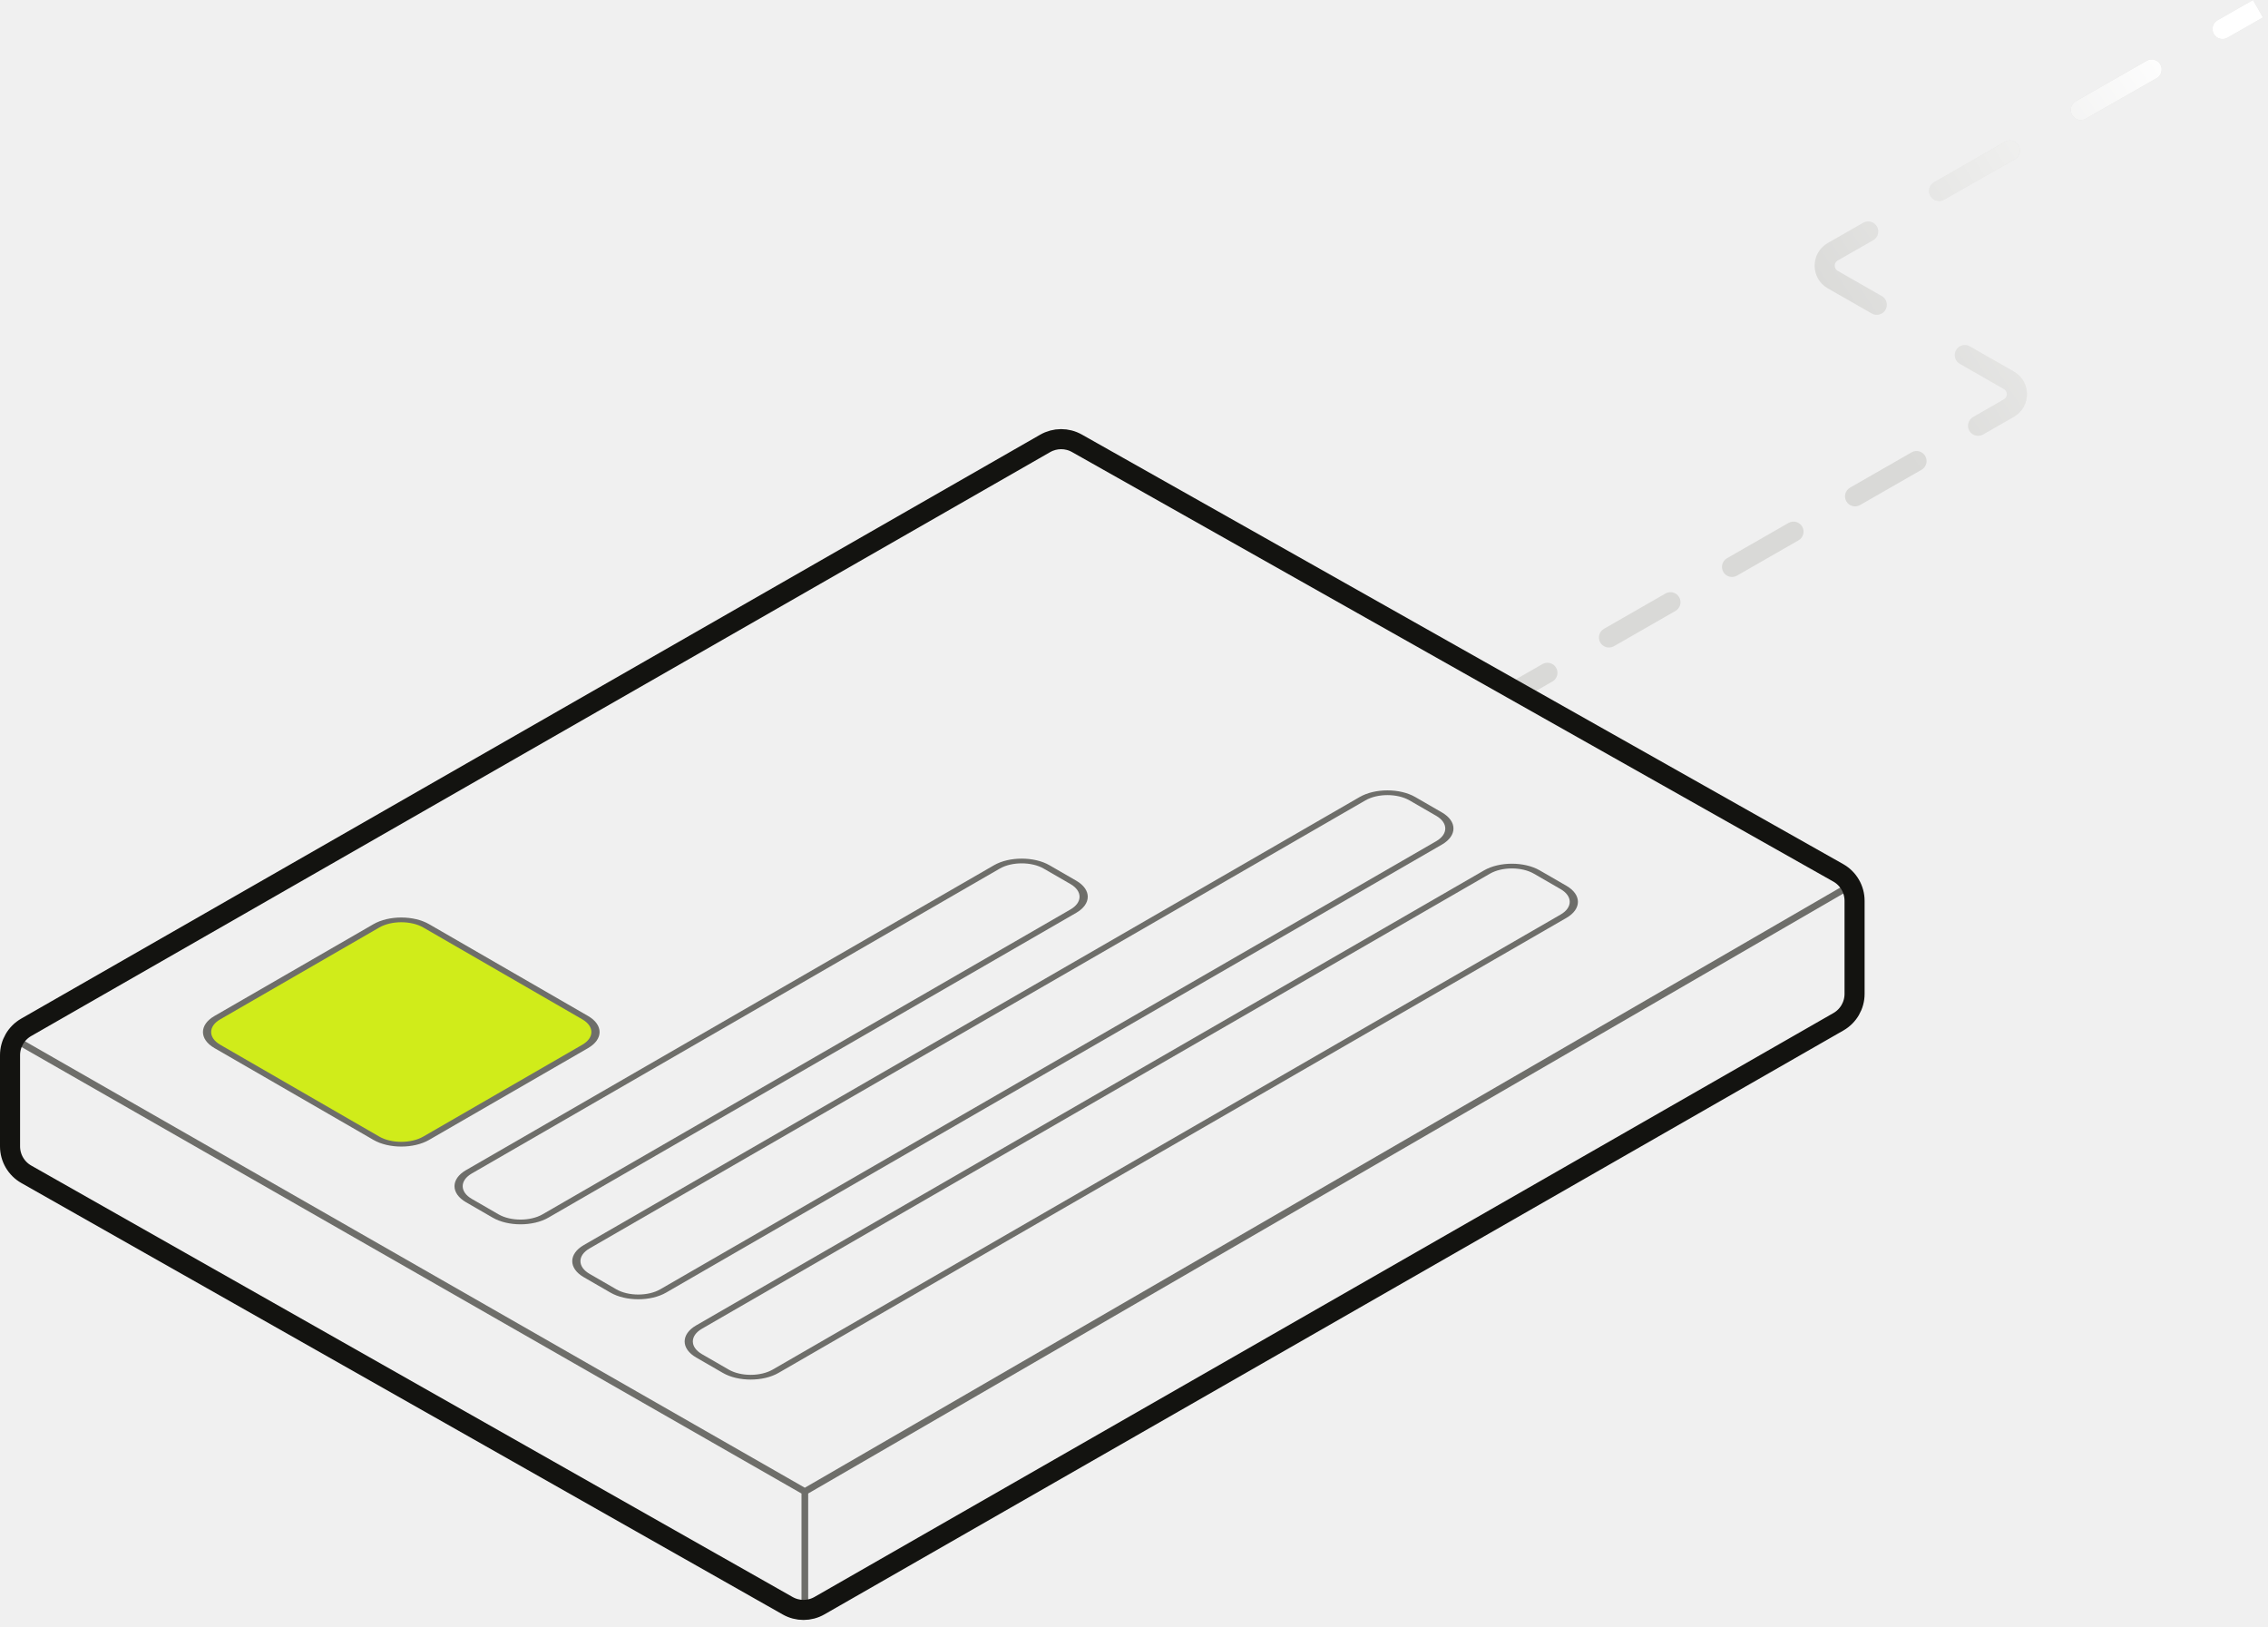
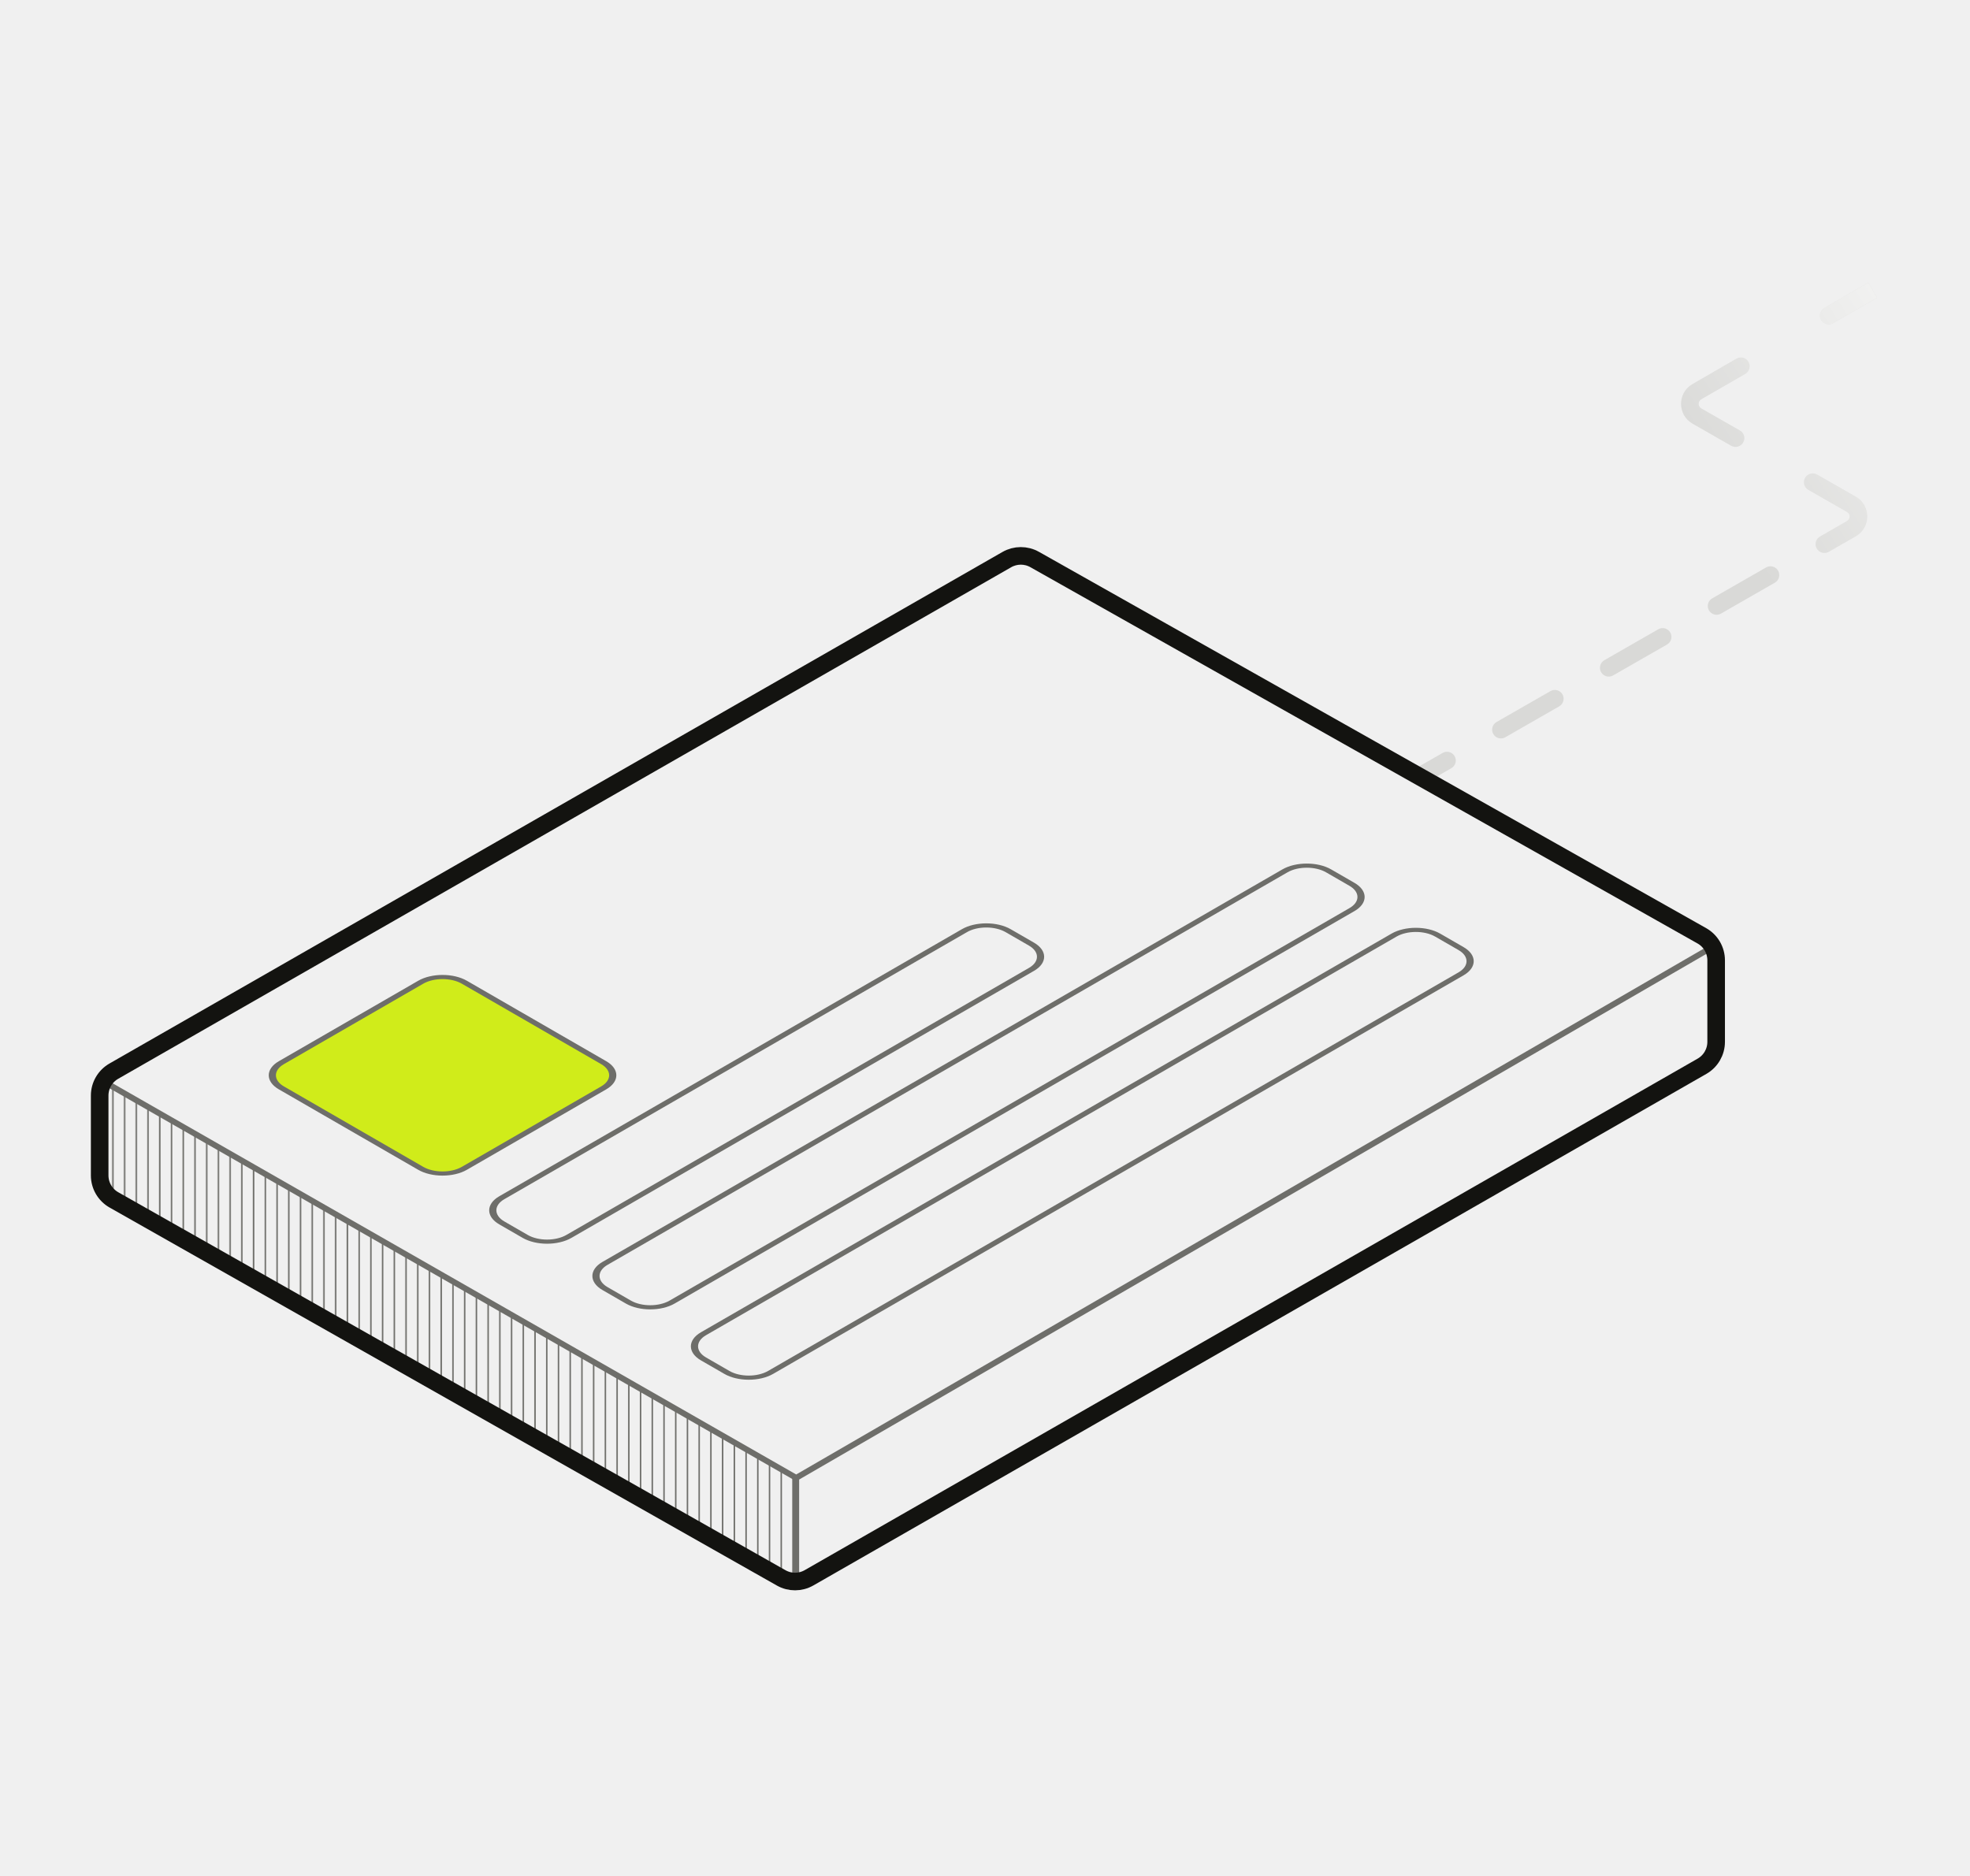
- <svg xmlns="http://www.w3.org/2000/svg" width="339" height="243" viewBox="0 0 339 243" fill="none">
-   <path d="M225.954 101.874C225.235 102.286 224.987 103.203 225.399 103.921C225.811 104.64 226.728 104.889 227.446 104.476L226.7 103.175L225.954 101.874ZM273.947 41.786L273.203 43.088L273.947 41.786ZM273.947 37.618L273.203 36.316L273.947 37.618ZM300.263 60.988L301.01 62.289L300.263 60.988ZM232.044 101.84C232.763 101.428 233.011 100.511 232.599 99.792C232.187 99.074 231.27 98.825 230.552 99.237L231.298 100.539L232.044 101.84ZM239.747 93.964C239.028 94.376 238.78 95.293 239.192 96.011C239.604 96.73 240.521 96.978 241.24 96.566L240.493 95.265L239.747 93.964ZM250.435 91.293C251.154 90.881 251.402 89.964 250.99 89.246C250.578 88.527 249.661 88.278 248.942 88.691L249.689 89.992L250.435 91.293ZM258.138 83.417C257.419 83.829 257.171 84.746 257.583 85.465C257.995 86.183 258.912 86.432 259.63 86.019L258.884 84.718L258.138 83.417ZM268.826 80.746C269.544 80.334 269.793 79.417 269.381 78.699C268.969 77.98 268.052 77.731 267.333 78.144L268.079 79.445L268.826 80.746ZM276.529 72.87C275.81 73.282 275.562 74.199 275.974 74.918C276.386 75.636 277.302 75.885 278.021 75.473L277.275 74.171L276.529 72.87ZM287.216 70.199C287.935 69.787 288.184 68.871 287.771 68.152C287.359 67.433 286.443 67.185 285.724 67.597L286.47 68.898L287.216 70.199ZM294.919 62.323C294.201 62.736 293.952 63.652 294.364 64.371C294.777 65.09 295.693 65.338 296.412 64.926L295.666 63.625L294.919 62.323ZM294.426 51.761C293.707 51.35 292.79 51.6 292.379 52.319C291.968 53.038 292.218 53.955 292.938 54.365L293.682 53.063L294.426 51.761ZM279.781 46.847C280.5 47.258 281.416 47.009 281.828 46.289C282.239 45.57 281.989 44.654 281.269 44.243L280.525 45.545L279.781 46.847ZM279.987 35.895C280.706 35.483 280.956 34.567 280.545 33.848C280.134 33.129 279.218 32.879 278.499 33.29L279.243 34.592L279.987 35.895ZM289.091 27.237C288.372 27.648 288.122 28.564 288.533 29.284C288.944 30.003 289.86 30.253 290.579 29.842L289.835 28.539L289.091 27.237ZM301.172 23.789C301.891 23.378 302.141 22.462 301.73 21.742C301.319 21.023 300.402 20.773 299.683 21.184L300.427 22.487L301.172 23.789ZM310.275 15.132C309.556 15.543 309.306 16.459 309.717 17.178C310.128 17.898 311.045 18.147 311.764 17.736L311.02 16.434L310.275 15.132ZM322.356 11.684C323.075 11.273 323.325 10.356 322.914 9.637C322.503 8.918 321.587 8.668 320.868 9.079L321.612 10.381L322.356 11.684ZM331.46 3.026C330.741 3.437 330.491 4.354 330.902 5.073C331.313 5.792 332.229 6.042 332.948 5.631L332.204 4.329L331.46 3.026ZM226.7 103.175L227.446 104.476L232.044 101.84L231.298 100.539L230.552 99.237L225.954 101.874L226.7 103.175ZM240.493 95.265L241.24 96.566L250.435 91.293L249.689 89.992L248.942 88.691L239.747 93.964L240.493 95.265ZM258.884 84.718L259.63 86.019L268.826 80.746L268.079 79.445L267.333 78.144L258.138 83.417L258.884 84.718ZM277.275 74.171L278.021 75.473L287.216 70.199L286.47 68.898L285.724 67.597L276.529 72.87L277.275 74.171ZM295.666 63.625L296.412 64.926L301.01 62.289L300.263 60.988L299.517 59.687L294.919 62.323L295.666 63.625ZM300.263 60.988L301.01 62.289C303.625 60.789 303.622 57.016 301.004 55.52L300.26 56.822L299.516 58.125C300.12 58.47 300.121 59.341 299.517 59.687L300.263 60.988ZM300.26 56.822L301.004 55.52L294.426 51.761L293.682 53.063L292.938 54.365L299.516 58.125L300.26 56.822ZM280.525 45.545L281.269 44.243L274.691 40.484L273.947 41.786L273.203 43.088L279.781 46.847L280.525 45.545ZM273.947 41.786L274.691 40.484C274.086 40.138 274.086 39.266 274.691 38.921L273.947 37.618L273.203 36.316C270.583 37.813 270.583 41.591 273.203 43.088L273.947 41.786ZM273.947 37.618L274.691 38.921L279.987 35.895L279.243 34.592L278.499 33.29L273.203 36.316L273.947 37.618ZM289.835 28.539L290.579 29.842L301.172 23.789L300.427 22.487L299.683 21.184L289.091 27.237L289.835 28.539ZM311.02 16.434L311.764 17.736L322.356 11.684L321.612 10.381L320.868 9.079L310.275 15.132L311.02 16.434ZM332.204 4.329L332.948 5.631L338.244 2.605L337.5 1.302L336.756 -0L331.46 3.026L332.204 4.329Z" fill="#D9D9D7" />
-   <path d="M225.954 101.874C225.235 102.286 224.987 103.203 225.399 103.921C225.811 104.64 226.728 104.889 227.446 104.476L226.7 103.175L225.954 101.874ZM273.947 41.786L273.203 43.088L273.947 41.786ZM273.947 37.618L273.203 36.316L273.947 37.618ZM300.263 60.988L301.01 62.289L300.263 60.988ZM232.044 101.84C232.763 101.428 233.011 100.511 232.599 99.792C232.187 99.074 231.27 98.825 230.552 99.237L231.298 100.539L232.044 101.84ZM239.747 93.964C239.028 94.376 238.78 95.293 239.192 96.011C239.604 96.73 240.521 96.978 241.24 96.566L240.493 95.265L239.747 93.964ZM250.435 91.293C251.154 90.881 251.402 89.964 250.99 89.246C250.578 88.527 249.661 88.278 248.942 88.691L249.689 89.992L250.435 91.293ZM258.138 83.417C257.419 83.829 257.171 84.746 257.583 85.465C257.995 86.183 258.912 86.432 259.63 86.019L258.884 84.718L258.138 83.417ZM268.826 80.746C269.544 80.334 269.793 79.417 269.381 78.699C268.969 77.98 268.052 77.731 267.333 78.144L268.079 79.445L268.826 80.746ZM276.529 72.87C275.81 73.282 275.562 74.199 275.974 74.918C276.386 75.636 277.302 75.885 278.021 75.473L277.275 74.171L276.529 72.87ZM287.216 70.199C287.935 69.787 288.184 68.871 287.771 68.152C287.359 67.433 286.443 67.185 285.724 67.597L286.47 68.898L287.216 70.199ZM294.919 62.323C294.201 62.736 293.952 63.652 294.364 64.371C294.777 65.09 295.693 65.338 296.412 64.926L295.666 63.625L294.919 62.323ZM294.426 51.761C293.707 51.35 292.79 51.6 292.379 52.319C291.968 53.038 292.218 53.955 292.938 54.365L293.682 53.063L294.426 51.761ZM279.781 46.847C280.5 47.258 281.416 47.009 281.828 46.289C282.239 45.57 281.989 44.654 281.269 44.243L280.525 45.545L279.781 46.847ZM279.987 35.895C280.706 35.483 280.956 34.567 280.545 33.848C280.134 33.129 279.218 32.879 278.499 33.29L279.243 34.592L279.987 35.895ZM289.091 27.237C288.372 27.648 288.122 28.564 288.533 29.284C288.944 30.003 289.86 30.253 290.579 29.842L289.835 28.539L289.091 27.237ZM301.172 23.789C301.891 23.378 302.141 22.462 301.73 21.742C301.319 21.023 300.402 20.773 299.683 21.184L300.427 22.487L301.172 23.789ZM310.275 15.132C309.556 15.543 309.306 16.459 309.717 17.178C310.128 17.898 311.045 18.147 311.764 17.736L311.02 16.434L310.275 15.132ZM322.356 11.684C323.075 11.273 323.325 10.356 322.914 9.637C322.503 8.918 321.587 8.668 320.868 9.079L321.612 10.381L322.356 11.684ZM331.46 3.026C330.741 3.437 330.491 4.354 330.902 5.073C331.313 5.792 332.229 6.042 332.948 5.631L332.204 4.329L331.46 3.026ZM226.7 103.175L227.446 104.476L232.044 101.84L231.298 100.539L230.552 99.237L225.954 101.874L226.7 103.175ZM240.493 95.265L241.24 96.566L250.435 91.293L249.689 89.992L248.942 88.691L239.747 93.964L240.493 95.265ZM258.884 84.718L259.63 86.019L268.826 80.746L268.079 79.445L267.333 78.144L258.138 83.417L258.884 84.718ZM277.275 74.171L278.021 75.473L287.216 70.199L286.47 68.898L285.724 67.597L276.529 72.87L277.275 74.171ZM295.666 63.625L296.412 64.926L301.01 62.289L300.263 60.988L299.517 59.687L294.919 62.323L295.666 63.625ZM300.263 60.988L301.01 62.289C303.625 60.789 303.622 57.016 301.004 55.52L300.26 56.822L299.516 58.125C300.12 58.47 300.121 59.341 299.517 59.687L300.263 60.988ZM300.26 56.822L301.004 55.52L294.426 51.761L293.682 53.063L292.938 54.365L299.516 58.125L300.26 56.822ZM280.525 45.545L281.269 44.243L274.691 40.484L273.947 41.786L273.203 43.088L279.781 46.847L280.525 45.545ZM273.947 41.786L274.691 40.484C274.086 40.138 274.086 39.266 274.691 38.921L273.947 37.618L273.203 36.316C270.583 37.813 270.583 41.591 273.203 43.088L273.947 41.786ZM273.947 37.618L274.691 38.921L279.987 35.895L279.243 34.592L278.499 33.29L273.203 36.316L273.947 37.618ZM289.835 28.539L290.579 29.842L301.172 23.789L300.427 22.487L299.683 21.184L289.091 27.237L289.835 28.539ZM311.02 16.434L311.764 17.736L322.356 11.684L321.612 10.381L320.868 9.079L310.275 15.132L311.02 16.434ZM332.204 4.329L332.948 5.631L338.244 2.605L337.5 1.302L336.756 -0L331.46 3.026L332.204 4.329Z" fill="url(#paint0_linear_3911_18773)" />
-   <rect x="0.866" width="36.041" height="36.041" rx="4.3" transform="matrix(0.866025 -0.5 0.866025 0.5 28.0164 154.656)" fill="#D0EC1A" stroke="#6E6E6A" />
-   <rect x="0.866" width="99.712" height="13.208" rx="4.3" transform="matrix(0.866025 -0.5 0.866025 0.5 65.616 177.691)" stroke="#6E6E6A" />
-   <rect x="0.866" width="142.509" height="13.208" rx="4.3" transform="matrix(0.866025 -0.5 0.866025 0.5 83.2156 188.891)" stroke="#6E6E6A" />
-   <rect x="0.866" width="144.591" height="13.208" rx="4.3" transform="matrix(0.866025 -0.5 0.866025 0.5 100.016 200.891)" stroke="#6E6E6A" />
-   <path d="M1.5 154.903L120.3 222.895M120.3 222.895V240.895M120.3 222.895C182.269 186.985 220.707 164.711 276.288 132.503" stroke="#6E6E6A" />
-   <path d="M1.5 171.306V157.685C1.5 155.965 2.421 154.376 3.914 153.52L156.224 66.259C157.692 65.418 159.494 65.412 160.968 66.243L274.763 130.431C276.271 131.282 277.204 132.879 277.204 134.611V148.521C277.204 150.241 276.284 151.83 274.791 152.686L122.486 239.943C121.015 240.786 119.209 240.791 117.734 239.955L3.934 175.482C2.43 174.63 1.5 173.035 1.5 171.306Z" stroke="#131310" stroke-width="3" />
+ <svg xmlns="http://www.w3.org/2000/svg" width="336" height="320" viewBox="0 0 336 320" fill="none">
+   <path d="M135.5 252V270L17 202V184L135.5 252Z" fill="url(#pattern0_3912_19481)" />
+   <path d="M241.454 131.071C240.735 131.483 240.487 132.4 240.899 133.118C241.311 133.837 242.228 134.085 242.946 133.673L242.2 132.372L241.454 131.071ZM289.428 70.972L288.684 72.274L289.428 70.972ZM315.76 86.019L316.504 84.717L315.76 86.019ZM315.763 90.185L315.017 88.883L315.763 90.185ZM247.544 131.036C248.263 130.624 248.511 129.708 248.099 128.989C247.687 128.27 246.77 128.022 246.052 128.434L246.798 129.735L247.544 131.036ZM255.247 123.161C254.528 123.573 254.28 124.489 254.692 125.208C255.104 125.927 256.021 126.175 256.74 125.763L255.993 124.462L255.247 123.161ZM265.935 120.49C266.654 120.077 266.902 119.161 266.49 118.442C266.078 117.724 265.161 117.475 264.442 117.887L265.189 119.188L265.935 120.49ZM273.638 112.614C272.919 113.026 272.671 113.943 273.083 114.661C273.495 115.38 274.412 115.628 275.13 115.216L274.384 113.915L273.638 112.614ZM284.326 109.943C285.044 109.531 285.293 108.614 284.881 107.895C284.469 107.177 283.552 106.928 282.833 107.34L283.579 108.642L284.326 109.943ZM292.029 102.067C291.31 102.479 291.062 103.396 291.474 104.114C291.886 104.833 292.802 105.082 293.521 104.669L292.775 103.368L292.029 102.067ZM302.716 99.396C303.435 98.984 303.684 98.067 303.271 97.349C302.859 96.63 301.943 96.381 301.224 96.793L301.97 98.095L302.716 99.396ZM310.419 91.52C309.701 91.932 309.452 92.849 309.864 93.568C310.277 94.286 311.193 94.535 311.912 94.123L311.166 92.821L310.419 91.52ZM309.921 80.955C309.202 80.544 308.286 80.794 307.875 81.513C307.464 82.232 307.714 83.148 308.433 83.56L309.177 82.257L309.921 80.955ZM295.267 76.036C295.986 76.447 296.902 76.197 297.313 75.478C297.724 74.759 297.475 73.842 296.755 73.431L296.011 74.734L295.267 76.036ZM297.664 63.781C298.382 63.367 298.627 62.45 298.213 61.732C297.799 61.015 296.882 60.769 296.164 61.183L296.914 62.482L297.664 63.781ZM311.155 52.528C310.437 52.943 310.192 53.86 310.606 54.578C311.02 55.295 311.937 55.541 312.655 55.127L311.905 53.828L311.155 52.528ZM242.2 132.372L242.946 133.673L247.544 131.036L246.798 129.735L246.052 128.434L241.454 131.071L242.2 132.372ZM255.993 124.462L256.74 125.763L265.935 120.49L265.189 119.188L264.442 117.887L255.247 123.161L255.993 124.462ZM274.384 113.915L275.13 115.216L284.326 109.943L283.579 108.642L282.833 107.34L273.638 112.614L274.384 113.915ZM292.775 103.368L293.521 104.669L302.716 99.396L301.97 98.095L301.224 96.793L292.029 102.067L292.775 103.368ZM311.166 92.821L311.912 94.123L316.51 91.486L315.763 90.185L315.017 88.883L310.419 91.52L311.166 92.821ZM315.763 90.185L316.51 91.486C319.125 89.986 319.122 86.212 316.504 84.717L315.76 86.019L315.016 87.321C315.62 87.666 315.621 88.537 315.017 88.883L315.763 90.185ZM315.76 86.019L316.504 84.717L309.921 80.955L309.177 82.257L308.433 83.56L315.016 87.321L315.76 86.019ZM296.011 74.734L296.755 73.431L290.172 69.67L289.428 70.972L288.684 72.274L295.267 76.036L296.011 74.734ZM289.428 70.972L290.172 69.67C289.569 69.325 289.567 68.456 290.169 68.109L289.419 66.81L288.669 65.511C286.062 67.016 286.07 70.781 288.684 72.274L289.428 70.972ZM289.419 66.81L290.169 68.109L297.664 63.781L296.914 62.482L296.164 61.183L288.669 65.511L289.419 66.81ZM311.905 53.828L312.655 55.127L320.15 50.799L319.4 49.5L318.65 48.201L311.155 52.528L311.905 53.828Z" fill="#D9D9D7" />
+   <path d="M241.454 131.071C240.735 131.483 240.487 132.4 240.899 133.118C241.311 133.837 242.228 134.085 242.946 133.673L242.2 132.372L241.454 131.071ZM289.428 70.972L288.684 72.274L289.428 70.972ZM315.76 86.019L316.504 84.717L315.76 86.019ZM315.763 90.185L315.017 88.883L315.763 90.185ZM247.544 131.036C248.263 130.624 248.511 129.708 248.099 128.989C247.687 128.27 246.77 128.022 246.052 128.434L246.798 129.735L247.544 131.036ZM255.247 123.161C254.528 123.573 254.28 124.489 254.692 125.208C255.104 125.927 256.021 126.175 256.74 125.763L255.993 124.462L255.247 123.161ZM265.935 120.49C266.654 120.077 266.902 119.161 266.49 118.442C266.078 117.724 265.161 117.475 264.442 117.887L265.189 119.188L265.935 120.49ZM273.638 112.614C272.919 113.026 272.671 113.943 273.083 114.661C273.495 115.38 274.412 115.628 275.13 115.216L274.384 113.915L273.638 112.614ZM284.326 109.943C285.044 109.531 285.293 108.614 284.881 107.895C284.469 107.177 283.552 106.928 282.833 107.34L283.579 108.642L284.326 109.943ZM292.029 102.067C291.31 102.479 291.062 103.396 291.474 104.114C291.886 104.833 292.802 105.082 293.521 104.669L292.775 103.368L292.029 102.067ZM302.716 99.396C303.435 98.984 303.684 98.067 303.271 97.349C302.859 96.63 301.943 96.381 301.224 96.793L301.97 98.095L302.716 99.396ZM310.419 91.52C309.701 91.932 309.452 92.849 309.864 93.568C310.277 94.286 311.193 94.535 311.912 94.123L311.166 92.821L310.419 91.52ZM309.921 80.955C309.202 80.544 308.286 80.794 307.875 81.513C307.464 82.232 307.714 83.148 308.433 83.56L309.177 82.257L309.921 80.955ZM295.267 76.036C295.986 76.447 296.902 76.197 297.313 75.478C297.724 74.759 297.475 73.842 296.755 73.431L296.011 74.734L295.267 76.036ZM297.664 63.781C298.382 63.367 298.627 62.45 298.213 61.732C297.799 61.015 296.882 60.769 296.164 61.183L296.914 62.482L297.664 63.781ZM311.155 52.528C310.437 52.943 310.192 53.86 310.606 54.578C311.02 55.295 311.937 55.541 312.655 55.127L311.905 53.828L311.155 52.528ZM242.2 132.372L242.946 133.673L247.544 131.036L246.798 129.735L246.052 128.434L241.454 131.071L242.2 132.372ZM255.993 124.462L256.74 125.763L265.935 120.49L265.189 119.188L264.442 117.887L255.247 123.161L255.993 124.462ZM274.384 113.915L275.13 115.216L284.326 109.943L283.579 108.642L282.833 107.34L273.638 112.614L274.384 113.915ZM292.775 103.368L293.521 104.669L302.716 99.396L301.97 98.095L301.224 96.793L292.029 102.067L292.775 103.368ZM311.166 92.821L311.912 94.123L316.51 91.486L315.763 90.185L315.017 88.883L310.419 91.52L311.166 92.821ZM315.763 90.185L316.51 91.486C319.125 89.986 319.122 86.212 316.504 84.717L315.76 86.019L315.016 87.321C315.62 87.666 315.621 88.537 315.017 88.883L315.763 90.185ZM315.76 86.019L316.504 84.717L309.921 80.955L309.177 82.257L308.433 83.56L315.016 87.321L315.76 86.019ZM296.011 74.734L296.755 73.431L290.172 69.67L289.428 70.972L288.684 72.274L295.267 76.036L296.011 74.734ZM289.428 70.972L290.172 69.67C289.569 69.325 289.567 68.456 290.169 68.109L289.419 66.81L288.669 65.511C286.062 67.016 286.07 70.781 288.684 72.274L289.428 70.972ZM289.419 66.81L290.169 68.109L297.664 63.781L296.914 62.482L296.164 61.183L288.669 65.511L289.419 66.81ZM311.905 53.828L312.655 55.127L320.15 50.799L319.4 49.5L318.65 48.201L311.155 52.528L311.905 53.828Z" fill="url(#paint0_linear_3912_19481)" />
+   <rect x="0.866" width="36.041" height="36.041" rx="4.3" transform="matrix(0.866025 -0.5 0.866025 0.5 43.5164 183.852)" fill="#D0EC1A" stroke="#6E6E6A" />
+   <rect x="0.866" width="99.712" height="13.208" rx="4.3" transform="matrix(0.866025 -0.5 0.866025 0.5 81.116 206.888)" stroke="#6E6E6A" />
+   <rect x="0.866" width="142.509" height="13.208" rx="4.3" transform="matrix(0.866025 -0.5 0.866025 0.5 98.7156 218.088)" stroke="#6E6E6A" />
+   <rect x="0.866" width="144.591" height="13.208" rx="4.3" transform="matrix(0.866025 -0.5 0.866025 0.5 115.516 230.088)" stroke="#6E6E6A" />
+   <path d="M17 184.099L135.8 252.092M135.8 252.092V270.092M135.8 252.092C197.769 216.182 236.207 193.908 291.788 161.7" stroke="#6E6E6A" />
+   <path d="M17 200.503V186.882C17 185.161 17.921 183.572 19.414 182.717L171.724 95.456C173.192 94.615 174.994 94.609 176.468 95.44L290.263 159.627C291.771 160.478 292.704 162.076 292.704 163.808V177.717C292.704 179.438 291.784 181.027 290.291 181.882L137.986 269.14C136.515 269.983 134.709 269.987 133.234 269.152L19.434 204.679C17.93 203.827 17 202.232 17 200.503Z" stroke="#131310" stroke-width="3" />
  <defs>
-     <linearGradient id="paint0_linear_3911_18773" x1="344.5" y1="11.303" x2="276.5" y2="55.303" gradientUnits="userSpaceOnUse">
+     <linearGradient id="paint0_linear_3912_19481" x1="360" y1="40.499" x2="292" y2="84.499" gradientUnits="userSpaceOnUse">
      <stop offset="0.173" stop-color="white" />
      <stop offset="1" stop-color="white" stop-opacity="0" />
    </linearGradient>
+     <pattern id="pattern0_3912_19481" patternUnits="userSpaceOnUse" patternTransform="matrix(16 0 0 16 68.25 219)" preserveAspectRatio="none" viewBox="0 0 64 64" width="1" height="1">
+       <g id="pattern0_3912_19481_inner">
+         <g clip-path="url(#clip0_3912_19481)">
+           <path d="M4 96V-32" stroke="#6E6E6A" />
+           <path d="M12 96V-32" stroke="#6E6E6A" />
+           <path d="M20 96V-32" stroke="#6E6E6A" />
+           <path d="M28 96V-32" stroke="#6E6E6A" />
+           <path d="M36 96V-32" stroke="#6E6E6A" />
+           <path d="M44 96V-32" stroke="#6E6E6A" />
+           <path d="M52 96V-32" stroke="#6E6E6A" />
+           <path d="M60 96V-32" stroke="#6E6E6A" />
+         </g>
+       </g>
+     </pattern>
+     <clipPath id="clip0_3912_19481">
+       <rect width="64" height="64" fill="white" />
+     </clipPath>
  </defs>
</svg>
